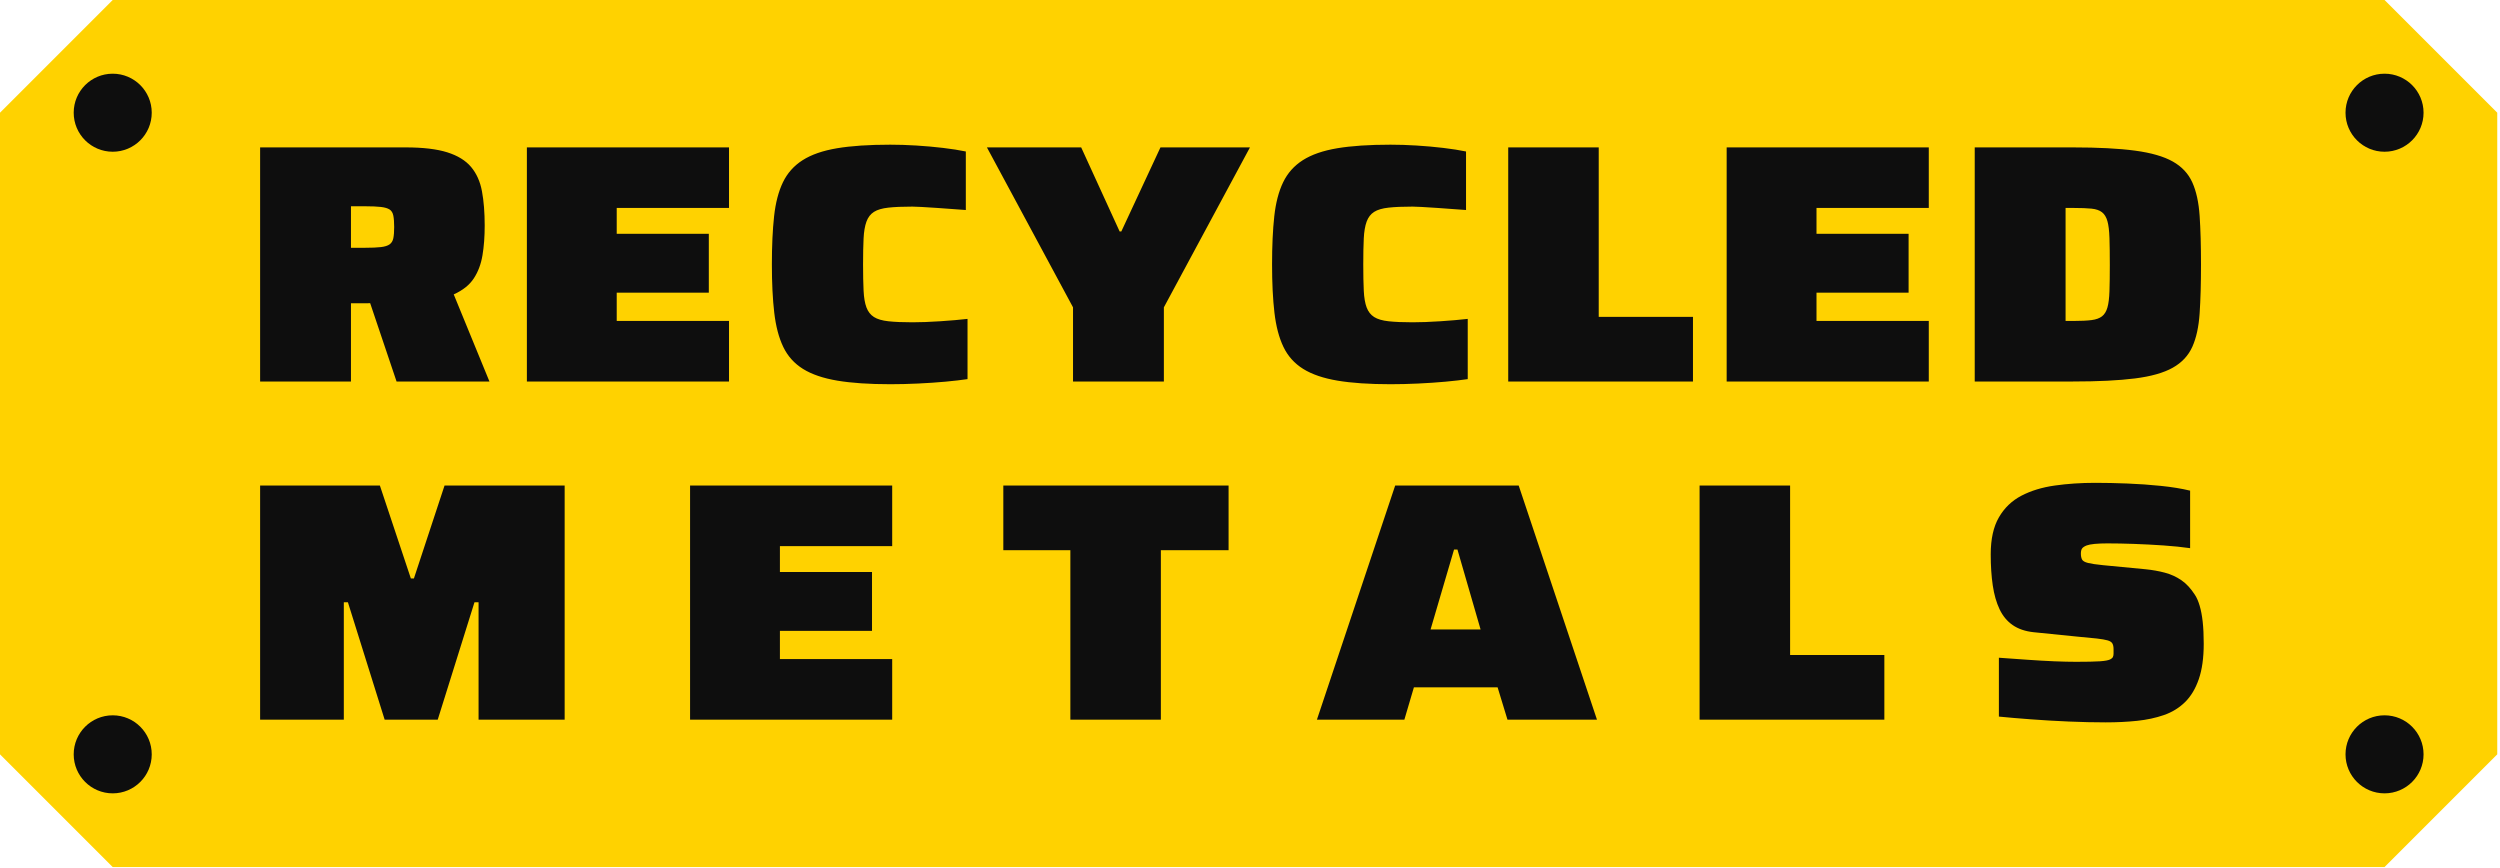
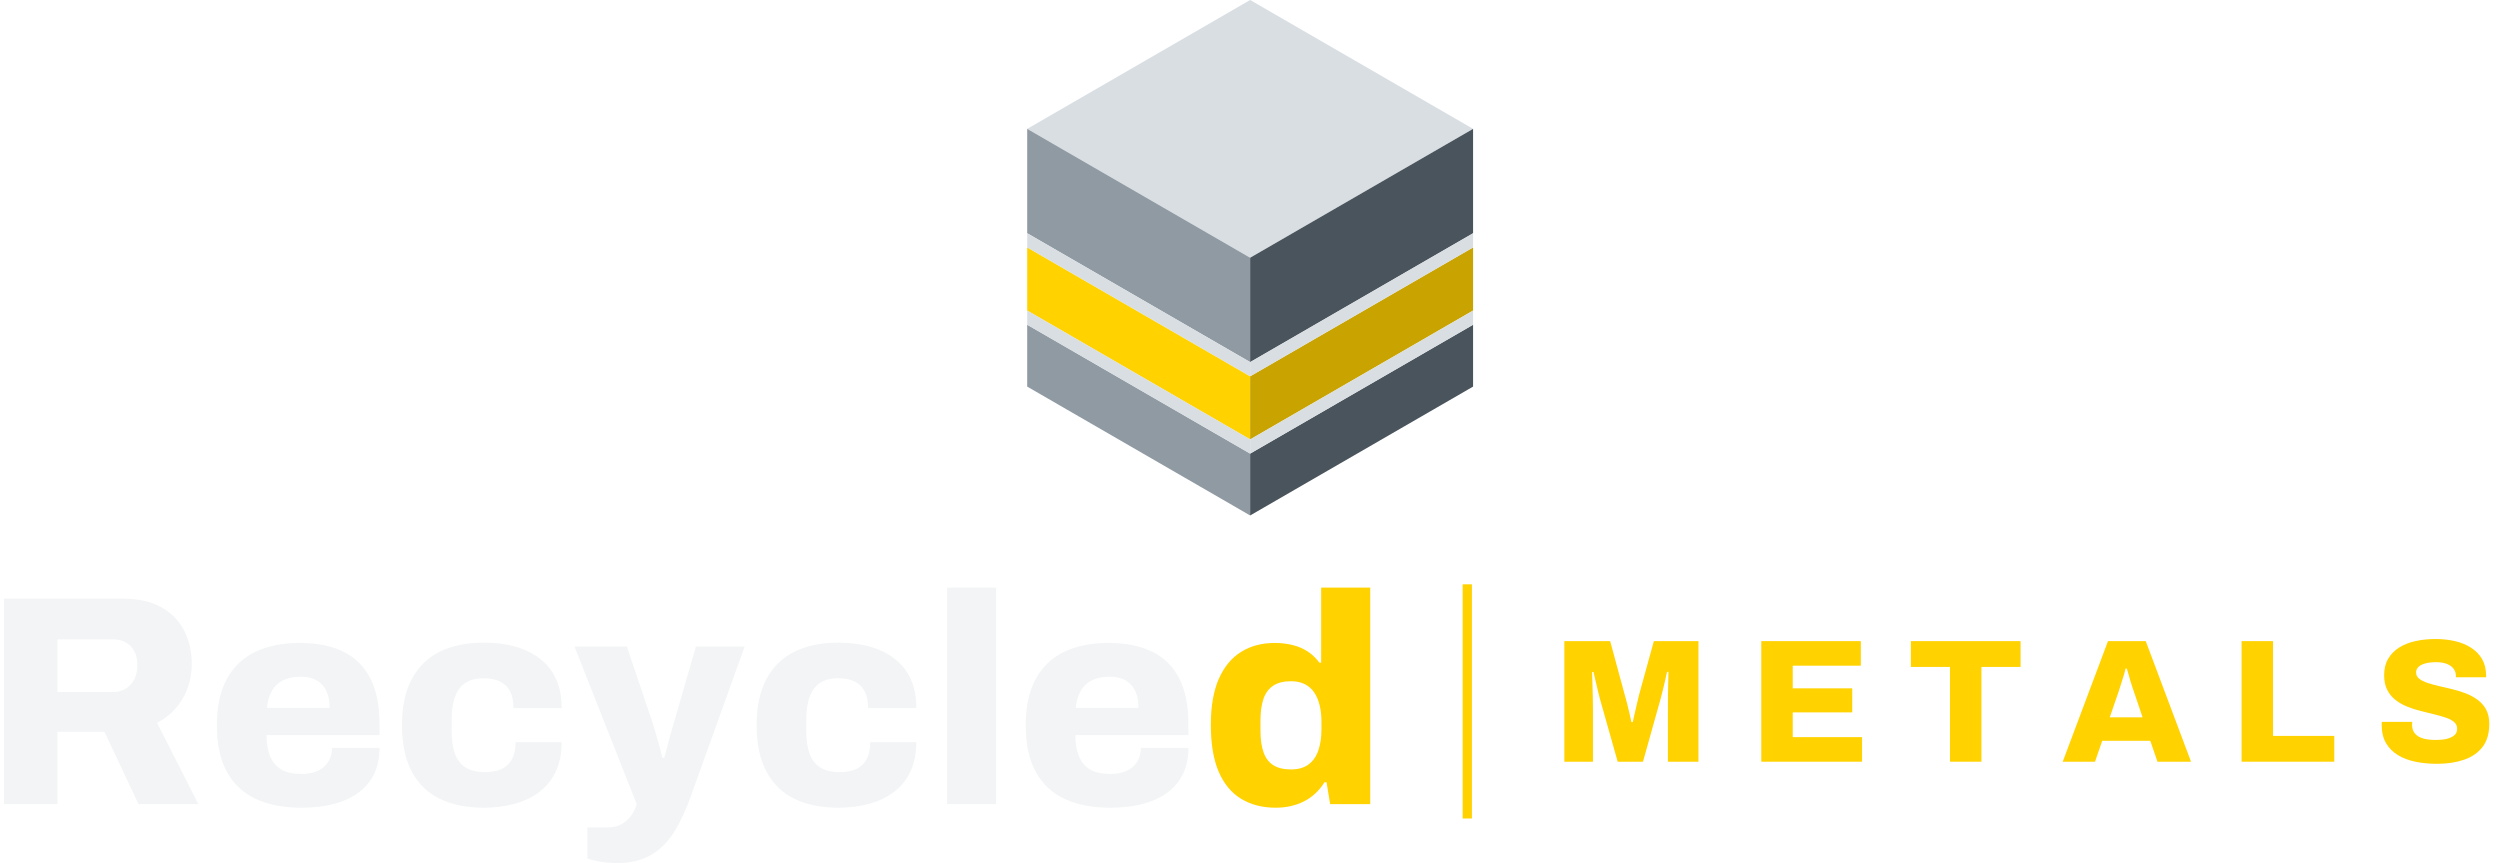
- <svg xmlns="http://www.w3.org/2000/svg" viewBox="0 0 173 60" width="173" height="60" role="img" aria-label="Recycled Metals">
-   <path d="M7.80 0.00H165.01L172.81 7.80V52.20L165.01 60.00H7.80L0.00 52.20V7.80Z" fill="#FFD200" />
-   <path d="M18.0 26.4V10.2H28.078Q29.867 10.2 30.951 10.541Q32.034 10.883 32.599 11.554Q33.164 12.225 33.352 13.237Q33.541 14.25 33.541 15.616Q33.541 16.746 33.388 17.664Q33.235 18.583 32.787 19.265Q32.34 19.948 31.398 20.372L33.87 26.4H27.442L25.276 19.972L26.665 20.749Q26.312 20.914 25.982 20.949Q25.653 20.984 25.464 20.984H24.287V26.4ZM24.287 17.146H25.276Q25.959 17.146 26.359 17.099Q26.759 17.052 26.959 16.911Q27.16 16.769 27.218 16.487Q27.277 16.204 27.277 15.71Q27.277 15.215 27.218 14.921Q27.16 14.627 26.959 14.497Q26.759 14.368 26.359 14.321Q25.959 14.274 25.276 14.274H24.287ZM36.46 26.4V10.2H50.447V14.391H42.677V16.181H49.05V20.254H42.677V22.209H50.447V26.4ZM61.608 26.588Q59.418 26.588 57.947 26.341Q56.475 26.094 55.568 25.529Q54.662 24.964 54.203 24.01Q53.744 23.056 53.579 21.644Q53.414 20.231 53.414 18.3Q53.414 16.369 53.567 14.968Q53.72 13.567 54.179 12.614Q54.638 11.66 55.545 11.083Q56.451 10.506 57.923 10.259Q59.395 10.012 61.608 10.012Q62.456 10.012 63.409 10.07Q64.363 10.129 65.258 10.235Q66.153 10.341 66.835 10.483V14.533Q65.611 14.438 64.881 14.391Q64.151 14.344 63.763 14.321Q63.374 14.297 63.139 14.297Q62.126 14.297 61.479 14.368Q60.831 14.438 60.478 14.662Q60.125 14.886 59.96 15.333Q59.795 15.781 59.76 16.499Q59.724 17.217 59.724 18.3Q59.724 19.383 59.76 20.113Q59.795 20.843 59.96 21.279Q60.125 21.714 60.478 21.938Q60.831 22.162 61.479 22.232Q62.126 22.303 63.139 22.303Q63.963 22.303 65.046 22.232Q66.129 22.162 66.953 22.067V26.235Q66.317 26.329 65.423 26.412Q64.528 26.494 63.527 26.541Q62.526 26.588 61.608 26.588ZM74.253 26.4V21.267L68.295 10.2H74.818L77.478 16.016H77.596L80.304 10.2H86.497L80.54 21.267V26.4ZM96.222 26.588Q94.032 26.588 92.56 26.341Q91.088 26.094 90.182 25.529Q89.275 24.964 88.816 24.01Q88.357 23.056 88.192 21.644Q88.027 20.231 88.027 18.3Q88.027 16.369 88.18 14.968Q88.333 13.567 88.793 12.614Q89.252 11.66 90.158 11.083Q91.065 10.506 92.536 10.259Q94.008 10.012 96.222 10.012Q97.069 10.012 98.023 10.07Q98.976 10.129 99.871 10.235Q100.766 10.341 101.449 10.483V14.533Q100.224 14.438 99.494 14.391Q98.765 14.344 98.376 14.321Q97.988 14.297 97.752 14.297Q96.74 14.297 96.092 14.368Q95.444 14.438 95.091 14.662Q94.738 14.886 94.573 15.333Q94.408 15.781 94.373 16.499Q94.338 17.217 94.338 18.3Q94.338 19.383 94.373 20.113Q94.408 20.843 94.573 21.279Q94.738 21.714 95.091 21.938Q95.444 22.162 96.092 22.232Q96.74 22.303 97.752 22.303Q98.576 22.303 99.659 22.232Q100.742 22.162 101.567 22.067V26.235Q100.931 26.329 100.036 26.412Q99.141 26.494 98.141 26.541Q97.14 26.588 96.222 26.588ZM104.369 26.4V10.2H110.632V21.926H117.154V26.4ZM119.485 26.4V10.2H133.472V14.391H125.702V16.181H132.075V20.254H125.702V22.209H133.472V26.4ZM136.651 26.4V10.2H143.432Q146.069 10.2 147.741 10.424Q149.413 10.647 150.355 11.177Q151.297 11.707 151.709 12.625Q152.121 13.544 152.215 14.945Q152.309 16.346 152.309 18.3Q152.309 20.278 152.215 21.679Q152.121 23.08 151.709 23.998Q151.297 24.917 150.355 25.446Q149.413 25.976 147.741 26.188Q146.069 26.4 143.432 26.4ZM142.938 22.209H143.526Q144.274 22.209 144.736 22.15Q145.198 22.091 145.457 21.891Q145.716 21.691 145.834 21.279Q145.952 20.867 145.975 20.145Q145.999 19.424 145.999 18.347Q145.999 17.221 145.975 16.472Q145.952 15.723 145.834 15.305Q145.716 14.886 145.457 14.686Q145.198 14.485 144.736 14.438Q144.273 14.391 143.526 14.391H142.938Z" fill="#0E0E0E" />
-   <path d="M18.0 49.8V33.6H26.288L28.431 40.028H28.643L30.762 33.6H39.074V49.8H33.117V41.676H32.834L30.291 49.8H26.618L24.075 41.676H23.792V49.8ZM47.753 49.8V33.6H61.74V37.791H53.97V39.581H60.343V43.654H53.97V45.609H61.74V49.8ZM74.069 49.8V38.074H69.43V33.6H85.018V38.074H80.332V49.8ZM91.131 49.8 96.546 33.6H105.094L110.51 49.8H104.317L103.634 47.563H97.842L97.182 49.8ZM98.995 43.56H102.457L100.855 38.027H100.62ZM117.611 49.8V33.6H123.875V45.326H130.397V49.8ZM145.716 49.988Q144.515 49.988 143.15 49.93Q141.784 49.871 140.524 49.776Q139.265 49.682 138.323 49.588V45.515Q139.335 45.585 140.312 45.656Q141.29 45.726 142.161 45.762Q143.032 45.797 143.668 45.797Q144.774 45.797 145.304 45.762Q145.834 45.726 146.022 45.632Q146.164 45.562 146.211 45.467Q146.258 45.373 146.258 45.232Q146.258 45.091 146.258 44.926Q146.258 44.667 146.175 44.526Q146.093 44.384 145.846 44.314Q145.599 44.243 145.092 44.184Q144.586 44.125 143.762 44.055L140.724 43.749Q139.853 43.654 139.276 43.254Q138.699 42.854 138.37 42.159Q138.04 41.465 137.899 40.511Q137.758 39.557 137.758 38.356Q137.758 36.779 138.323 35.802Q138.888 34.824 139.877 34.306Q140.866 33.788 142.184 33.6Q143.503 33.412 144.986 33.412Q146.022 33.412 147.211 33.459Q148.401 33.506 149.543 33.624Q150.685 33.741 151.556 33.953V37.933Q150.732 37.815 149.707 37.744Q148.683 37.674 147.671 37.638Q146.658 37.603 145.834 37.603Q145.316 37.603 144.951 37.638Q144.586 37.674 144.398 37.744Q144.162 37.838 144.08 37.956Q143.997 38.074 143.997 38.309Q143.997 38.568 144.08 38.721Q144.162 38.874 144.492 38.957Q144.822 39.039 145.528 39.11L148.471 39.392Q149.178 39.463 149.802 39.628Q150.426 39.793 150.944 40.146Q151.462 40.499 151.885 41.158Q152.074 41.441 152.215 41.912Q152.356 42.383 152.427 43.03Q152.498 43.678 152.498 44.549Q152.498 46.009 152.156 46.998Q151.815 47.987 151.203 48.587Q150.59 49.188 149.743 49.482Q148.895 49.776 147.883 49.882Q146.87 49.988 145.716 49.988Z" fill="#0E0E0E" />
-   <circle cx="7.80" cy="7.80" r="2.70" fill="#0E0E0E" />
-   <circle cx="165.01" cy="7.80" r="2.70" fill="#0E0E0E" />
-   <circle cx="7.80" cy="52.20" r="2.70" fill="#0E0E0E" />
-   <circle cx="165.01" cy="52.20" r="2.70" fill="#0E0E0E" />
+ <svg xmlns="http://www.w3.org/2000/svg" role="img" aria-label="Recycled Metals" viewBox="0 0 2522 875" width="2522" height="875">
+   <polygon fill="#D9DEE3" points="1261.14,0.00 1486.04,130.00 1261.14,260.00 1036.24,130.00" />
+   <polygon fill="#8F9AA3" points="1036.24,130.00 1261.14,260.00 1261.14,365.30 1036.24,235.30" />
+   <polygon fill="#4A545C" points="1261.14,260.00 1486.04,130.00 1486.04,235.30 1261.14,365.30" />
+   <polygon fill="#FFD200" points="1036.24,249.60 1261.14,379.60 1261.14,443.30 1036.24,313.30" />
+   <polygon fill="#C9A400" points="1261.14,379.60 1486.04,249.60 1486.04,313.30 1261.14,443.30" />
+   <polygon fill="#8F9AA3" points="1036.24,327.60 1261.14,457.60 1261.14,520.00 1036.24,390.00" />
+   <polygon fill="#4A545C" points="1261.14,457.60 1486.04,327.60 1486.04,390.00 1261.14,520.00" />
+   <polygon fill="#D9DEE3" points="1036.24,235.30 1261.14,365.30 1261.14,379.60 1036.24,249.60" />
+   <polygon fill="#D9DEE3" points="1261.14,365.30 1486.04,235.30 1486.04,249.60 1261.14,379.60" />
+   <polygon fill="#D9DEE3" points="1036.24,313.30 1261.14,443.30 1261.14,457.60 1036.24,327.60" />
+   <polygon fill="#D9DEE3" points="1261.14,443.30 1486.04,313.30 1486.04,327.60 1261.14,457.60" />
+   <g transform="translate(4.0,811.2) scale(0.3016575,-0.3016575)">
+     <path fill="#F2F4F5" transform="translate(-75,0)" d="M75 0V687H474Q550 687 601.0 658.5Q652 630 677.5 580.5Q703 531 703 470Q703 404 672.5 352.5Q642 301 587 272L725 0H525L411 242H254V0ZM254 375H439Q476 375 498.5 399.5Q521 424 521 465Q521 492 511.0 511.0Q501 530 483.0 540.5Q465 551 439 551H254Z" />
+     <path fill="#F2F4F5" transform="translate(675,0)" d="M320 -12Q230 -12 167.0 17.5Q104 47 70.5 108.0Q37 169 37 264Q37 357 70.0 418.0Q103 479 165.0 509.0Q227 539 314 539Q400 539 459.5 510.0Q519 481 550.0 421.0Q581 361 581 266V231H203Q203 189 215.0 160.0Q227 131 252.0 116.0Q277 101 319 101Q344 101 363.0 107.0Q382 113 395.0 124.5Q408 136 415.0 152.0Q422 168 422 188H581Q581 140 563.5 102.5Q546 65 512.0 39.5Q478 14 429.5 1.0Q381 -12 320 -12ZM204 322H414Q414 348 407.5 367.5Q401 387 388.5 400.0Q376 413 358.5 419.5Q341 426 318 426Q282 426 258.0 414.0Q234 402 221.0 379.0Q208 356 204 322Z" />
+     <path fill="#F2F4F5" transform="translate(1294,0)" d="M311 -12Q224 -12 163.0 18.0Q102 48 69.5 109.5Q37 171 37 264Q37 357 70.0 418.5Q103 480 164.0 510.0Q225 540 311 540Q367 540 414.5 527.0Q462 514 497.5 487.0Q533 460 552.0 419.0Q571 378 571 321H410Q410 355 398.5 377.0Q387 399 365.0 410.0Q343 421 310 421Q272 421 248.5 405.0Q225 389 214.0 358.0Q203 327 203 281V245Q203 200 214.0 169.0Q225 138 250.0 122.5Q275 107 314 107Q348 107 370.5 117.5Q393 128 405.0 150.5Q417 173 417 207H571Q571 152 552.0 110.5Q533 69 498.0 42.0Q463 15 415.0 1.5Q367 -12 311 -12Z" />
+     <path fill="#F2F4F5" transform="translate(1906,0)" d="M146 -197Q110 -197 83.0 -191.5Q56 -186 45 -182V-78H114Q142 -78 162.0 -65.5Q182 -53 193.5 -35.5Q205 -18 210 0L2 527H177L255 296Q261 280 268.5 254.5Q276 229 283.5 202.5Q291 176 296 155H302Q306 169 311.0 187.5Q316 206 321.0 225.5Q326 245 331.5 263.0Q337 281 341 295L408 527H571L389 21Q372 -25 351.5 -65.0Q331 -105 303.0 -134.5Q275 -164 236.5 -180.5Q198 -197 146 -197Z" />
+     <path fill="#F2F4F5" transform="translate(2480,0)" d="M311 -12Q224 -12 163.0 18.0Q102 48 69.5 109.5Q37 171 37 264Q37 357 70.0 418.5Q103 480 164.0 510.0Q225 540 311 540Q367 540 414.5 527.0Q462 514 497.5 487.0Q533 460 552.0 419.0Q571 378 571 321H410Q410 355 398.5 377.0Q387 399 365.0 410.0Q343 421 310 421Q272 421 248.5 405.0Q225 389 214.0 358.0Q203 327 203 281V245Q203 200 214.0 169.0Q225 138 250.0 122.5Q275 107 314 107Q348 107 370.5 117.5Q393 128 405.0 150.5Q417 173 417 207H571Q571 152 552.0 110.5Q533 69 498.0 42.0Q463 15 415.0 1.5Q367 -12 311 -12Z" />
+     <path fill="#F2F4F5" transform="translate(3092,0)" d="M62 0V724H226V0Z" />
+     <path fill="#F2F4F5" transform="translate(3380,0)" d="M320 -12Q230 -12 167.0 17.5Q104 47 70.5 108.0Q37 169 37 264Q37 357 70.0 418.0Q103 479 165.0 509.0Q227 539 314 539Q400 539 459.5 510.0Q519 481 550.0 421.0Q581 361 581 266V231H203Q203 189 215.0 160.0Q227 131 252.0 116.0Q277 101 319 101Q344 101 363.0 107.0Q382 113 395.0 124.5Q408 136 415.0 152.0Q422 168 422 188H581Q581 140 563.5 102.5Q546 65 512.0 39.5Q478 14 429.5 1.0Q381 -12 320 -12ZM204 322H414Q414 348 407.5 367.5Q401 387 388.5 400.0Q376 413 358.5 419.5Q341 426 318 426Q282 426 258.0 414.0Q234 402 221.0 379.0Q208 356 204 322Z" />
+     <path fill="#FFD200" transform="translate(3999,0)" d="M254 -12Q187 -12 138.0 18.0Q89 48 63.0 109.0Q37 170 37 265Q37 358 63.5 418.5Q90 479 138.0 509.0Q186 539 251 539Q282 539 310.5 532.0Q339 525 361.5 510.0Q384 495 400 473H406V724H570V0H436L424 73H417Q390 30 348.0 9.0Q306 -12 254 -12ZM305 116Q341 116 363.5 132.5Q386 149 396.5 179.5Q407 210 407 251V275Q407 305 401.0 330.0Q395 355 383.0 373.0Q371 391 351.5 401.0Q332 411 305 411Q268 411 245.5 396.0Q223 381 213.0 352.0Q203 323 203 280V245Q203 203 213.0 174.0Q223 145 245.5 130.5Q268 116 305 116Z" />
+   </g>
+   <rect x="1475.53" y="589.45" width="9.33" height="236.25" fill="#FFD200" />
+   <g transform="translate(1564.83,768.41) scale(0.17707,-0.17707)">
+     <path fill="#FFD200" transform="translate(0,0)" d="M75 0V687H336L419 381Q424 365 431.0 337.5Q438 310 445.0 280.0Q452 250 457 226H465Q469 245 475.0 271.5Q481 298 488.0 327.5Q495 357 501 382L585 687H839V0H665V293Q665 336 665.5 380.0Q666 424 667.0 460.0Q668 496 668 512H660Q657 497 650.5 468.5Q644 440 636.5 409.5Q629 379 623 357L523 0H379L278 357Q273 377 266.0 405.0Q259 433 252.5 462.0Q246 491 241 511H233Q234 485 235.0 447.5Q236 410 237.0 369.5Q238 329 238 293V0Z" />
+     <path fill="#FFD200" transform="translate(1120.1,0)" d="M77 0V687H644V547H256V418H595V281H256V140H651V0Z" />
+     <path fill="#FFD200" transform="translate(2025.2,0)" d="M247 0V540H24V687H649V540H426V0Z" />
+     <path fill="#FFD200" transform="translate(2906.3,0)" d="M8 0 266 687H481L739 0H548L507 119H233L192 0ZM276 253H463L414 398Q410 409 404.5 425.5Q399 442 393.5 460.5Q388 479 383.0 498.0Q378 517 373 531H366Q362 512 354.5 488.0Q347 464 339.5 440.0Q332 416 326 398Z" />
+     <path fill="#FFD200" transform="translate(3858.4,0)" d="M75 0V687H254V147H603V0Z" />
+     <path fill="#FFD200" transform="translate(4687.5,0)" d="M360 -12Q295 -12 238.0 -0.5Q181 11 137.5 37.0Q94 63 69.0 105.5Q44 148 44 210Q44 214 44.0 219.0Q44 224 45 227H218Q218 224 217.5 219.5Q217 215 217 212Q217 180 233.5 160.5Q250 141 280.0 132.5Q310 124 350 124Q372 124 391.0 126.0Q410 128 425.0 133.0Q440 138 451.5 145.5Q463 153 468.5 163.5Q474 174 474 188Q474 211 456.5 226.0Q439 241 409.5 251.0Q380 261 343.0 270.0Q306 279 266.0 289.0Q226 299 189.0 314.0Q152 329 122.5 352.0Q93 375 75.5 409.5Q58 444 58 493Q58 547 81.0 586.5Q104 626 144.5 651.0Q185 676 238.0 687.5Q291 699 351 699Q410 699 461.5 687.0Q513 675 553.0 649.5Q593 624 615.5 585.5Q638 547 639 493V481H467V488Q467 511 454.5 528.5Q442 546 417.0 556.5Q392 567 355 567Q318 567 292.5 560.0Q267 553 253.5 540.0Q240 527 240 509Q240 487 257.5 473.0Q275 459 305.0 449.0Q335 439 372.0 430.5Q409 422 448.5 412.5Q488 403 525.0 388.5Q562 374 592.0 351.5Q622 329 639.5 296.0Q657 263 657 216Q657 134 618.5 84.0Q580 34 512.5 11.0Q445 -12 360 -12Z" />
+   </g>
</svg>
